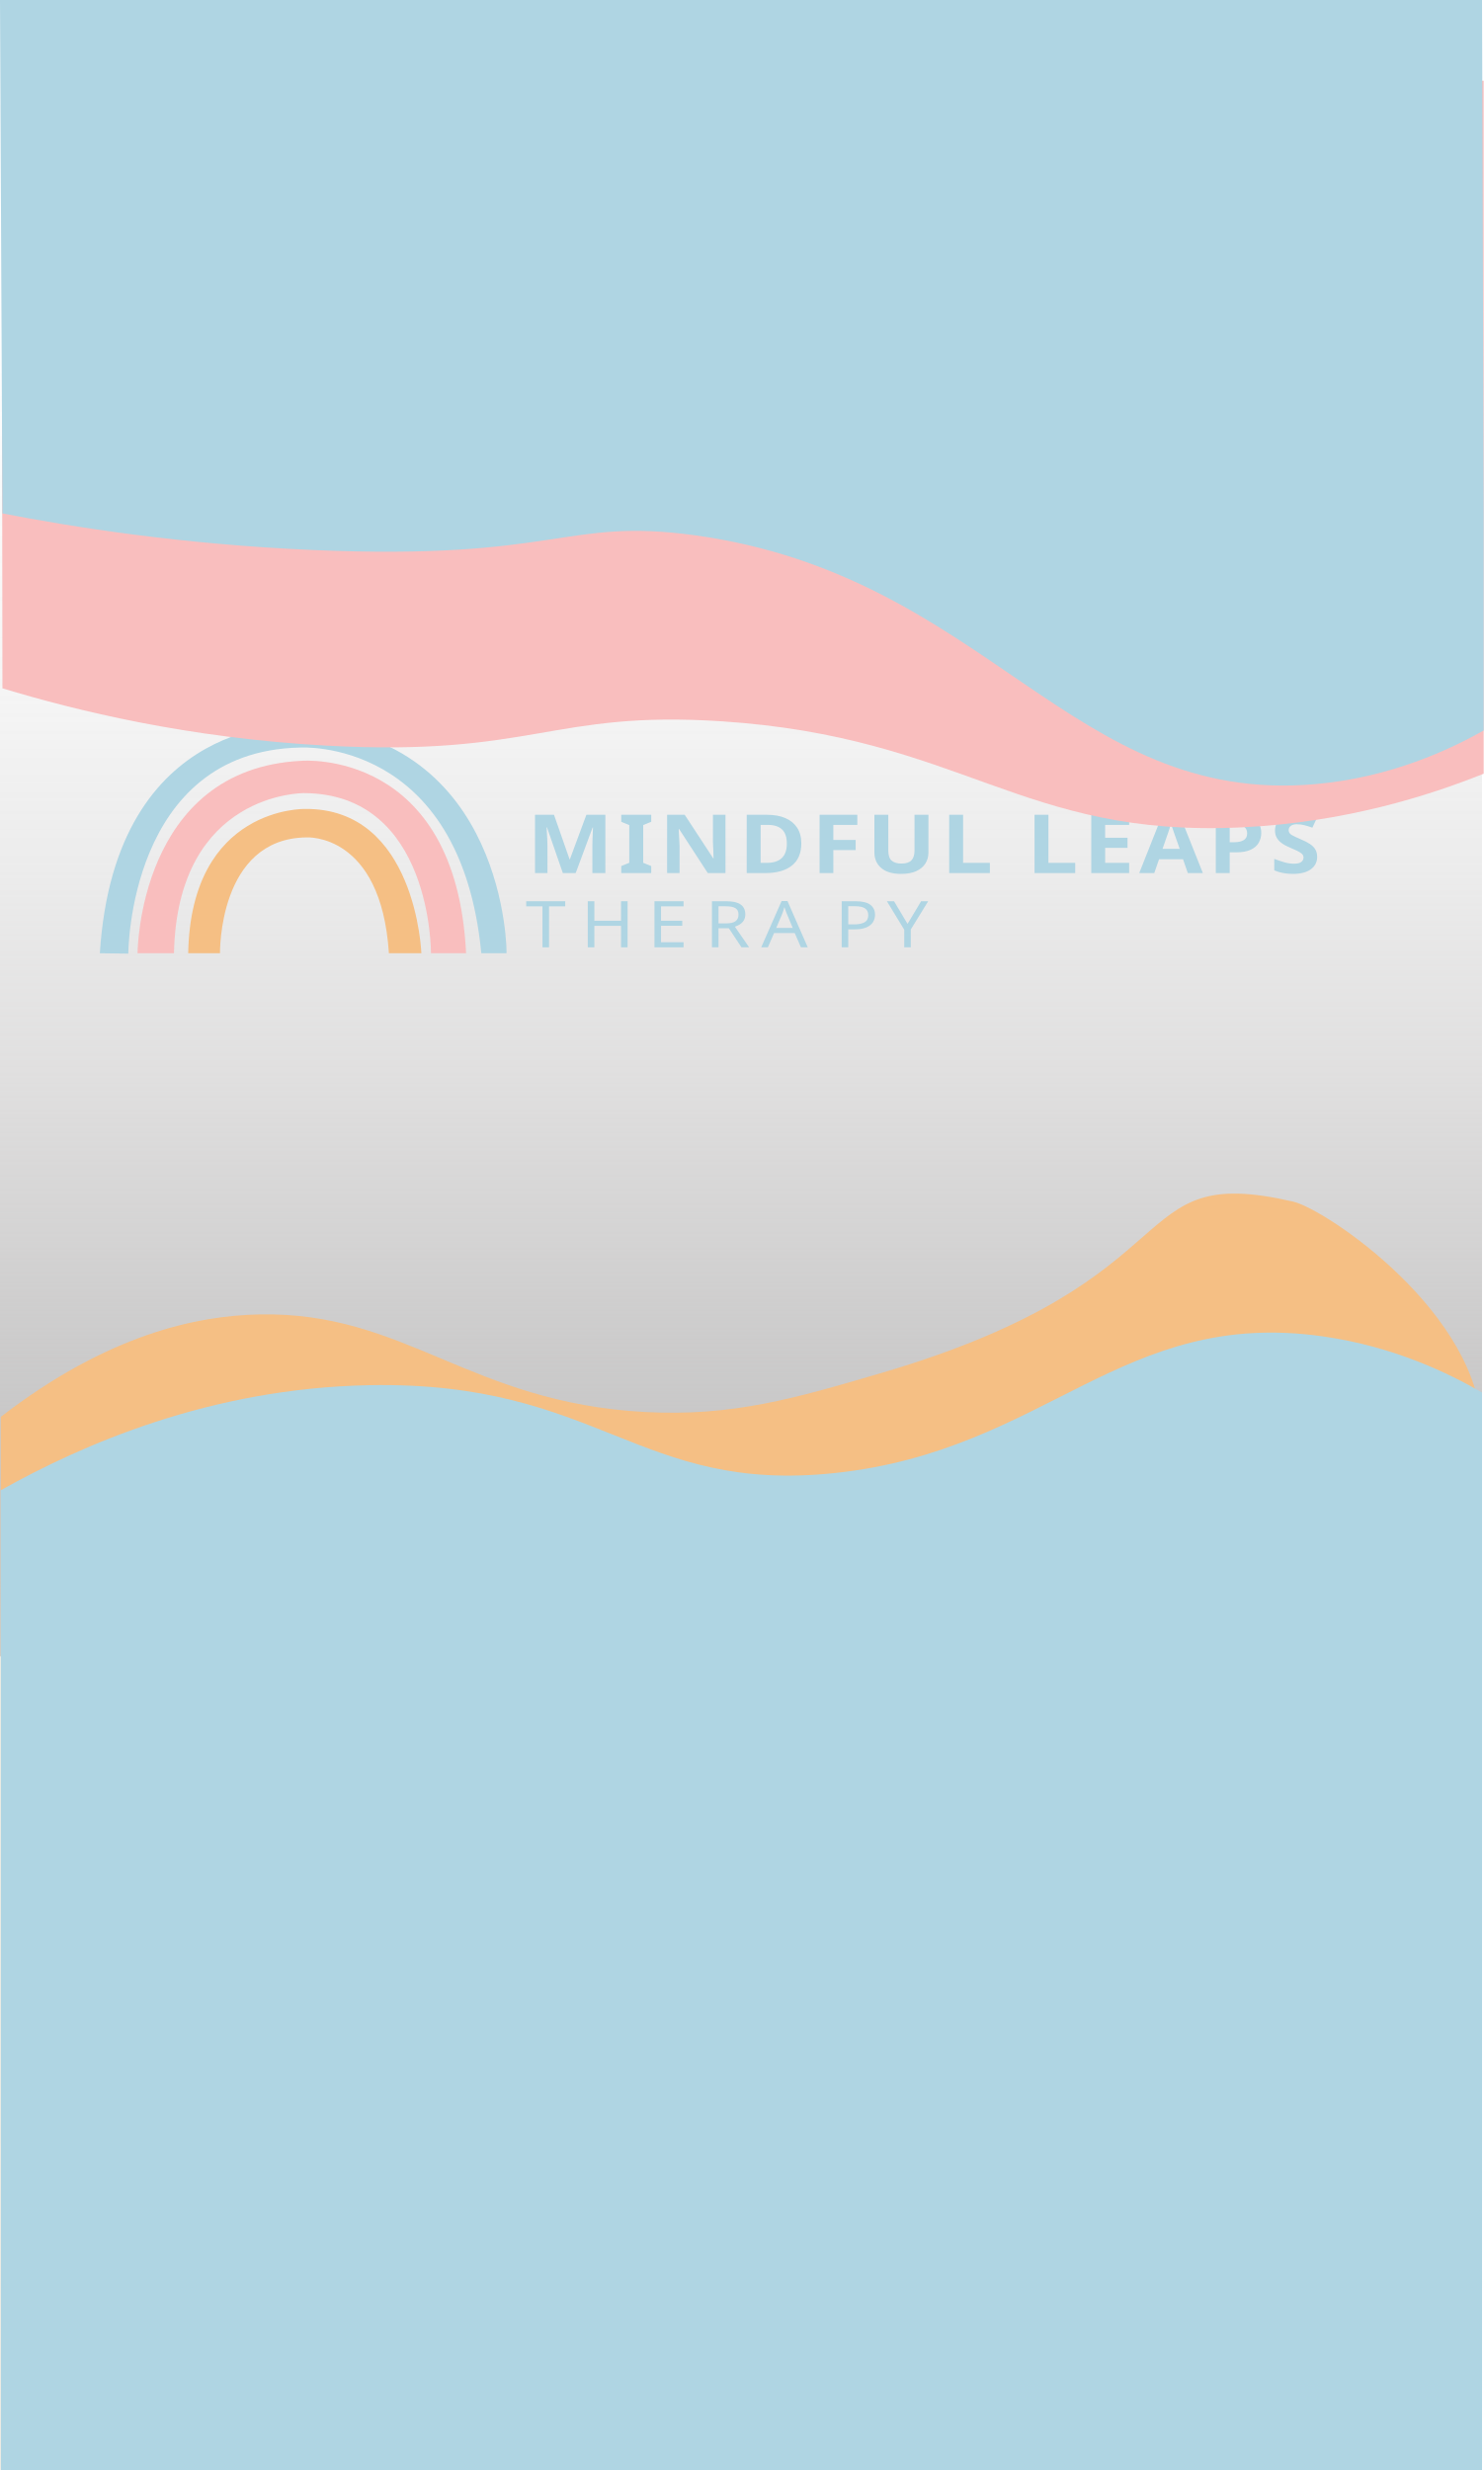
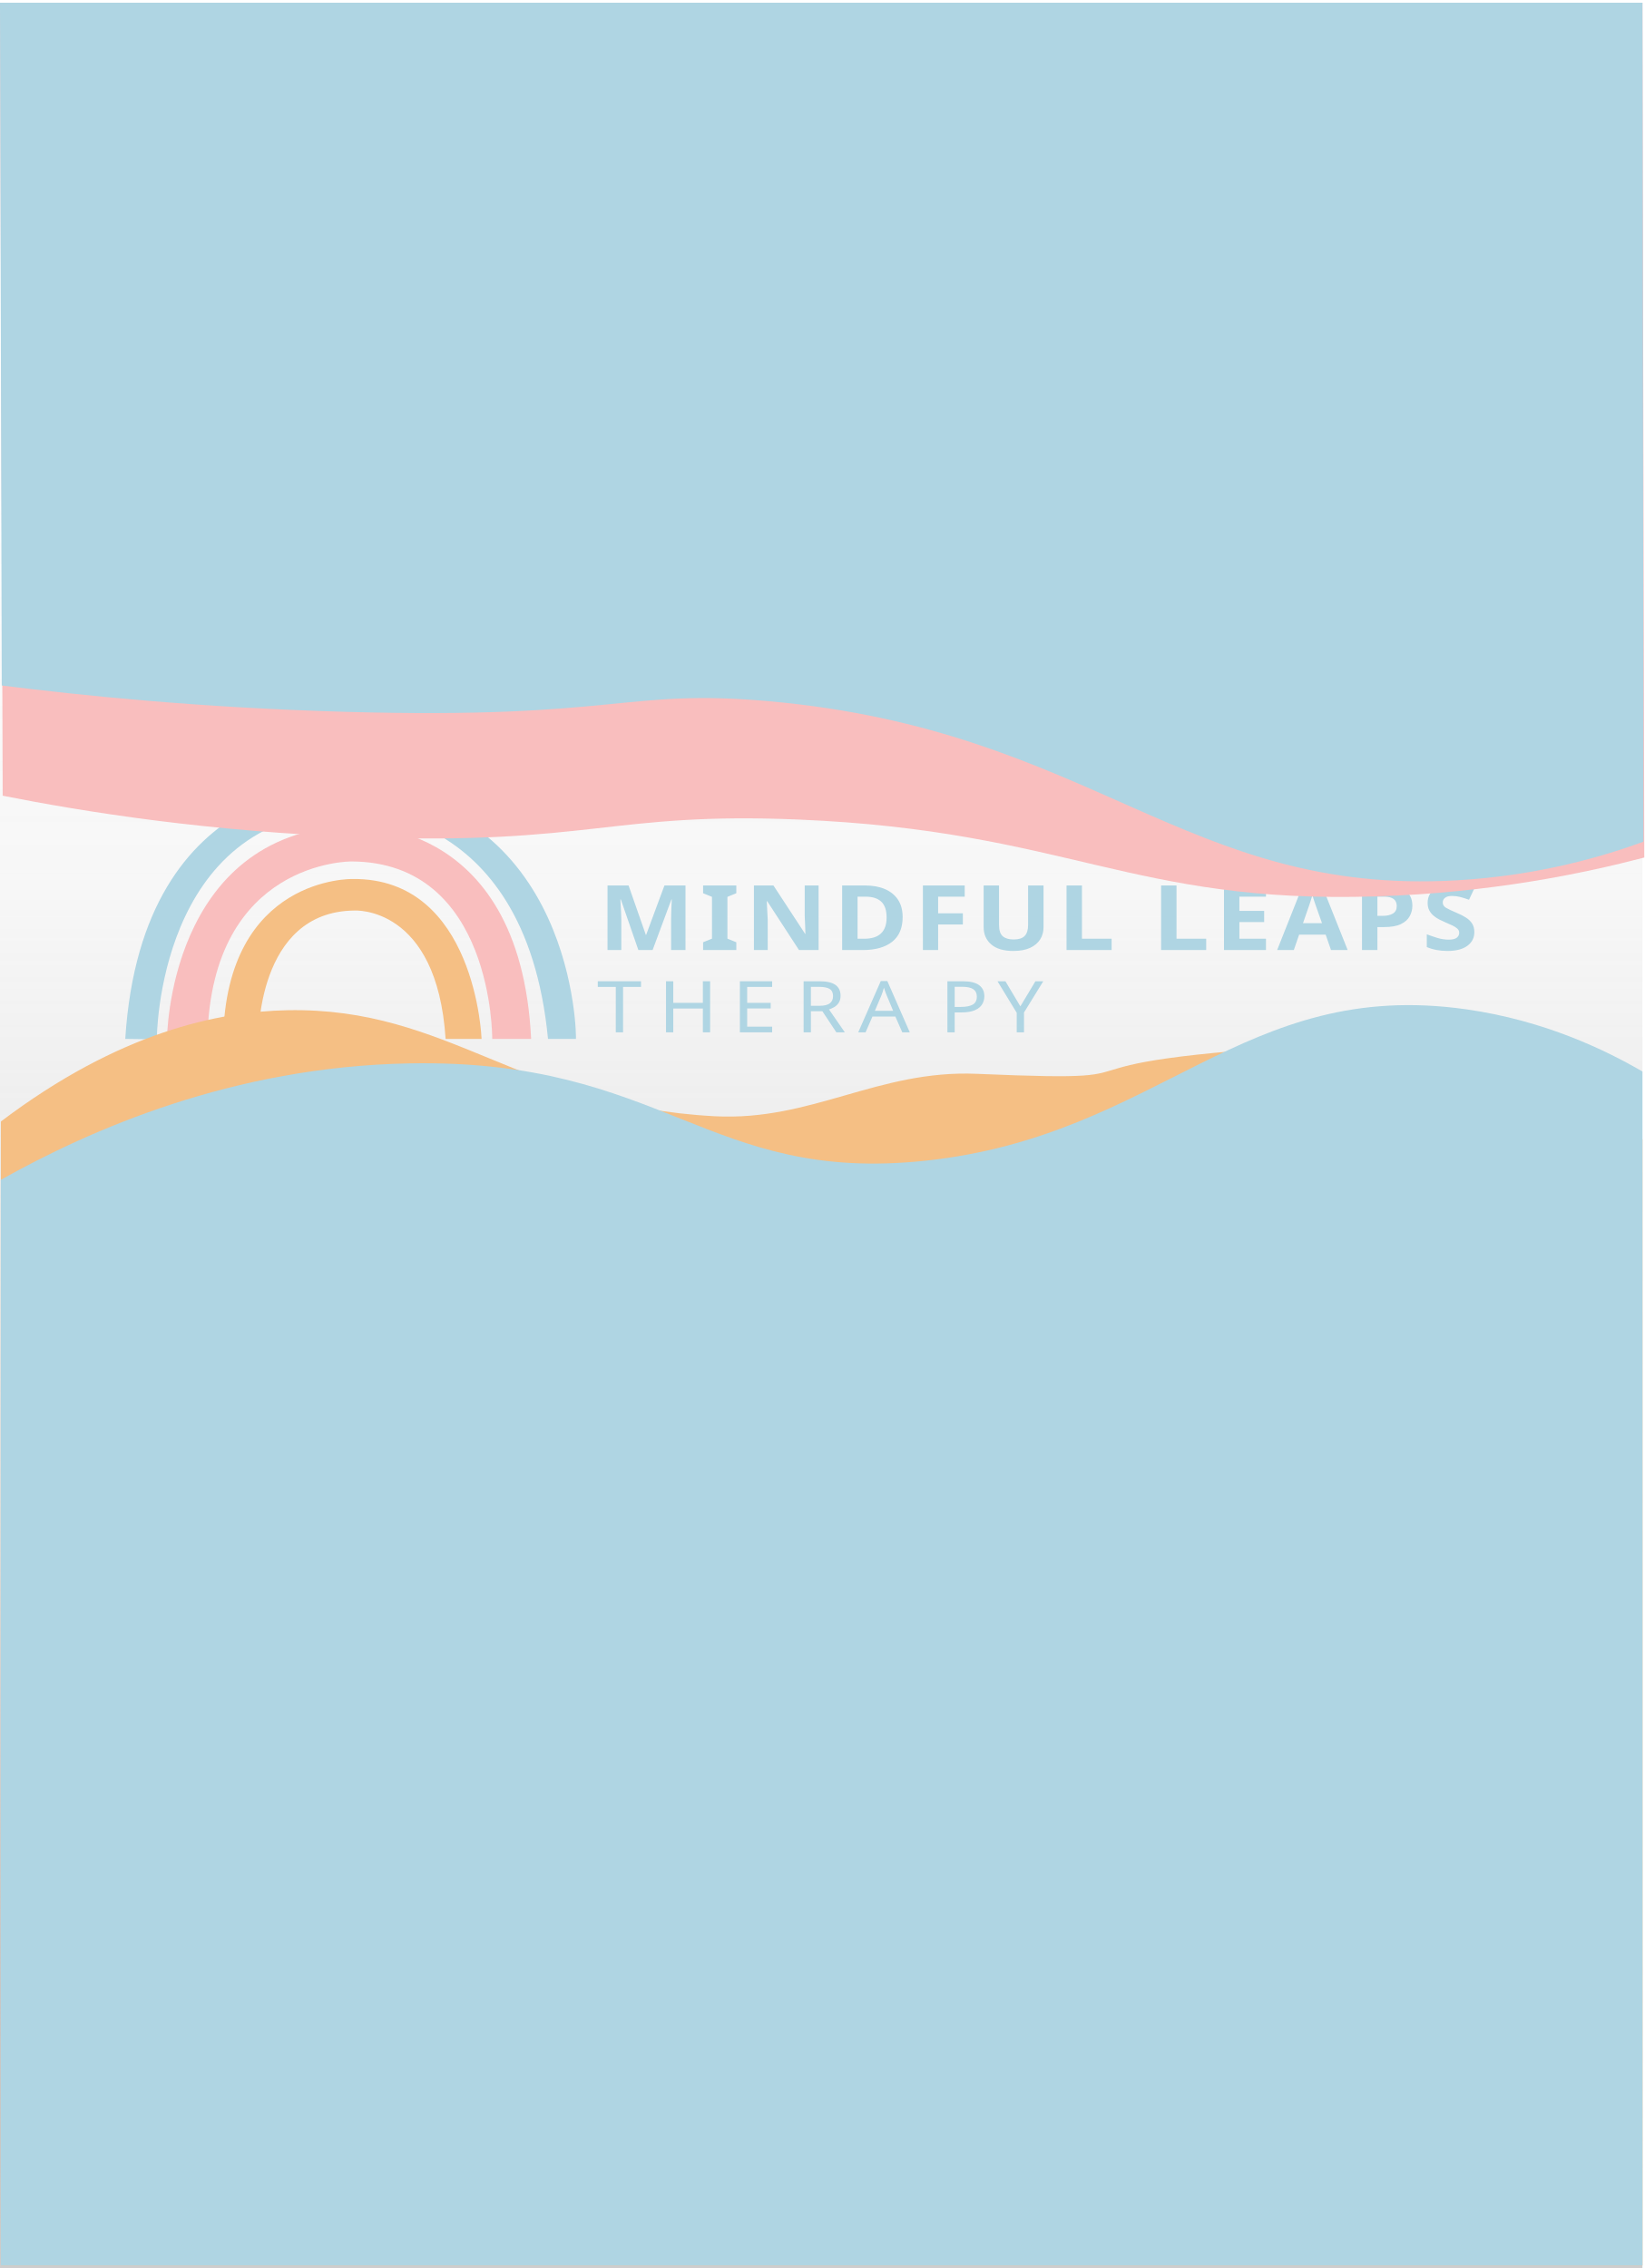
- <svg xmlns="http://www.w3.org/2000/svg" viewBox="0 0 1081.21 1800">
+ <svg xmlns="http://www.w3.org/2000/svg" viewBox="0 0 1081.21 1491.56">
  <defs>
    <style>
      .cls-1 {
        letter-spacing: .27em;
      }

      .cls-1, .cls-2, .cls-3, .cls-4, .cls-5, .cls-6, .cls-7, .cls-8, .cls-9 {
        fill: #afd5e3;
      }

      .cls-1, .cls-2, .cls-4, .cls-5, .cls-6, .cls-10, .cls-7, .cls-8, .cls-9 {
        isolation: isolate;
      }

      .cls-1, .cls-2, .cls-5, .cls-6, .cls-7, .cls-8, .cls-9 {
        font-family: Queensides-Medium, Queensides;
        font-size: 47.03px;
        font-weight: 500;
      }

      .cls-2 {
        letter-spacing: .22em;
      }

      .cls-4 {
        font-family: BodoniFLF-Bold, BodoniFLF;
        font-size: 59.49px;
        font-weight: 700;
        letter-spacing: .05em;
      }

      .cls-5 {
        letter-spacing: .17em;
      }

      .cls-11 {
        fill: #f9bebe;
      }

+       .cls-12 {
+         fill: none;
+       }
+ 
      .cls-6 {
        letter-spacing: .39em;
      }

-       .cls-12 {
+       .cls-13 {
        fill: #f5bf84;
      }

      .cls-7 {
        letter-spacing: .25em;
      }

      .cls-8 {
        letter-spacing: .21em;
      }

      .cls-9 {
        letter-spacing: .23em;
      }

-       .cls-13 {
+       .cls-14 {
        fill: url(#linear-gradient);
      }
    </style>
-     <linearGradient id="linear-gradient" x1="540" y1="-129.92" x2="540" y2="1367.67" gradientUnits="userSpaceOnUse">
+     <linearGradient id="linear-gradient" x1="540" y1="-160.55" x2="540" y2="1690.1" gradientUnits="userSpaceOnUse">
      <stop offset="0" stop-color="#fff" />
      <stop offset=".27" stop-color="#fdfdfd" stop-opacity=".99" />
      <stop offset=".41" stop-color="#f6f6f6" stop-opacity=".96" />
      <stop offset=".51" stop-color="#eaeaea" stop-opacity=".91" />
      <stop offset=".61" stop-color="#dad9d9" stop-opacity=".83" />
      <stop offset=".69" stop-color="#c5c4c4" stop-opacity=".74" />
      <stop offset=".76" stop-color="#aaa9a9" stop-opacity=".62" />
      <stop offset=".83" stop-color="#8b898a" stop-opacity=".48" />
      <stop offset=".9" stop-color="#676465" stop-opacity=".31" />
      <stop offset=".96" stop-color="#403c3d" stop-opacity=".13" />
      <stop offset="1" stop-color="#231f20" stop-opacity="0" />
    </linearGradient>
  </defs>
+   <g id="bottomTrigger">
+     <rect class="cls-12" x="83.37" y="165.5" width="967.11" height="895.11" />
+   </g>
+   <g id="topTrigger">
+     <rect class="cls-12" x="42.3" y="1.78" width="967.11" height="895.11" />
+   </g>
  <g id="whiteGradient">
-     <rect class="cls-13" width="1080" height="1207" />
+     <rect class="cls-14" width="1080" height="1491.56" />
  </g>
  <g id="logo">
    <g id="Raindow">
      <g id="RaindowRing1">
-         <path class="cls-12" d="M307.07,694.68s-3.78-106.07-84.89-105.16c0,0-83.02-1.92-85.03,105.16h23.17s-1.37-83.85,63.13-84.42c0,0,54.28-3.4,59.96,84.42" />
+         <path class="cls-13" d="M316.67,683.24s-3.78-106.07-84.89-105.16c0,0-83.02-1.92-85.03,105.16h23.17s-1.37-83.85,63.13-84.42c0,0,54.28-3.4,59.96,84.42" />
      </g>
      <g id="RainbowRing2">
-         <path class="cls-11" d="M314.07,694.68s.89-116.4-92.59-116.7c0,0-92.21-.86-94.7,116.7h-26.55s.47-134.64,119.8-140.27c0,0,112.3-9.03,119.62,140.27h-25.59Z" />
+         <path class="cls-11" d="M323.67,683.24s.89-116.4-92.59-116.7c0,0-92.21-.86-94.7,116.7h-26.55s.47-134.64,119.8-140.27c0,0,112.3-9.03,119.62,140.27h-25.59Z" />
      </g>
      <g id="RainbowRing3">
-         <path class="cls-3" d="M369.1,694.68c.36,1.05.54-158.71-150.75-166.39,0,0-134.42-8.97-145.59,166.39l20.75.28s0-147.31,124.84-150.18c0,0,117.18-7.89,132.4,149.9" />
+         <path class="cls-3" d="M378.7,683.24c.36,1.05.54-158.71-150.75-166.39,0,0-134.42-8.97-145.59,166.39l20.75.28s0-147.31,124.84-150.18c0,0,117.18-7.89,132.4,149.9" />
      </g>
    </g>
    <g id="Therapy">
      <g class="cls-10">
-         <text class="cls-9" transform="translate(382.94 690.36) scale(1.13 1)">
+         <text class="cls-9" transform="translate(392.54 678.91) scale(1.13 1)">
          <tspan x="0" y="0">T</tspan>
        </text>
-         <text class="cls-6" transform="translate(423.18 690.36) scale(1.13 1)">
+         <text class="cls-6" transform="translate(432.78 678.91) scale(1.13 1)">
          <tspan x="0" y="0">H</tspan>
        </text>
-         <text class="cls-1" transform="translate(471.77 690.36) scale(1.13 1)">
+         <text class="cls-1" transform="translate(481.37 678.91) scale(1.13 1)">
          <tspan x="0" y="0">E</tspan>
        </text>
-         <text class="cls-8" transform="translate(513.67 690.36) scale(1.13 1)">
+         <text class="cls-8" transform="translate(523.27 678.91) scale(1.13 1)">
          <tspan x="0" y="0">R</tspan>
        </text>
-         <text class="cls-2" transform="translate(554.73 690.36) scale(1.13 1)">
+         <text class="cls-2" transform="translate(564.33 678.91) scale(1.13 1)">
          <tspan x="0" y="0">A</tspan>
        </text>
-         <text class="cls-5" transform="translate(608.22 690.36) scale(1.13 1)">
+         <text class="cls-5" transform="translate(617.82 678.91) scale(1.13 1)">
          <tspan x="0" y="0">P</tspan>
        </text>
-         <text class="cls-7" transform="translate(646.31 690.36) scale(1.13 1)">
+         <text class="cls-7" transform="translate(655.91 678.91) scale(1.13 1)">
          <tspan x="0" y="0">Y</tspan>
        </text>
      </g>
    </g>
    <g id="MindfulLeaps">
      <g class="cls-10">
-         <text class="cls-4" transform="translate(383.82 636.25) scale(1.13 1)">
+         <text class="cls-4" transform="translate(393.42 624.8) scale(1.13 1)">
          <tspan x="0" y="0">MINDFUL LEAPS</tspan>
        </text>
      </g>
    </g>
  </g>
-   <g id="curveLower">
-     <path class="cls-12" d="M.56,1800h1079.44v-772.78,17.33c0-87.11-114.07-163.46-137.67-168.89-125.97-29-66.35,56.21-300,124.89-62.64,18.41-108.51,31.9-172.44,28.44-127.83-6.9-174.34-73.23-280.89-71.11-45.09.9-110.1,14.23-188.44,74.67" />
+   <g id="curveLowerBottom">
+     <path class="cls-13" d="M.56,1489.89h1079.44v-757.54,16.99c-47-56.01-117.06-66.88-141.22-65.82-302.16,13.31-140.44,29.37-296.44,22.69-65.13-2.79-108.51,31.27-172.44,27.88-127.83-6.77-174.34-71.78-280.89-69.71-45.09.88-110.1,13.95-188.44,73.19" />
  </g>
  <g id="curveTopBottom">
-     <path class="cls-11" d="M1.21,58.83h1080v505c-39.49,15.84-100.61,35.48-176.33,39.11-161.09,7.71-202.98-65.92-379.56-77.33-123.59-7.99-136.9,25.9-287.11,17.78-100.85-5.45-182.6-25.47-236.44-41.78" />
+     <path class="cls-11" d="M0,1.78h1080l1.21,562.18c-39.49,10.35-100.61,23.19-176.33,25.56-161.09,5.04-202.98-43.08-379.56-50.53-123.59-5.22-136.9,16.92-287.11,11.62-100.85-3.56-182.6-16.64-236.44-27.3" />
  </g>
  <g id="curveLowerTop">
-     <path class="cls-3" d="M.56,1800h1079.44v-785.22c-23.91-13.86-63.97-33.5-115.89-40.89-147.02-20.92-201.24,83.14-355.56,99.56-143.87,15.31-171.37-67.2-339.56-64-116.14,2.21-209.52,43.58-268.44,76.56" />
+     <path class="cls-3" d="M.56,1489.89h1079.44v-785.22c-23.91-13.86-63.97-33.5-115.89-40.89-147.02-20.92-201.24,83.14-355.56,99.56-143.87,15.31-171.37-67.2-339.56-64-116.14,2.21-209.52,43.58-268.44,76.56" />
  </g>
  <g id="curveTop">
-     <path class="cls-3" d="M0,0h1080l1.21,375.91v156.44c-24.45,13.76-67.54,34.26-123,39.11-178.23,15.58-238.85-151.96-451.56-181.33-95.68-13.21-98.92,18.54-279.11,10.67-96.13-4.2-174.45-16.7-225.78-26.67" />
+     <path class="cls-3" d="M0,1.78h1080l.6,450.19v101.6c-24.45,8.94-67.54,22.25-123,25.4-178.23,10.12-238.85-98.69-451.56-117.77-95.68-8.58-98.92,12.04-279.11,6.93-96.13-2.73-174.45-10.85-225.78-17.32" />
  </g>
</svg>
